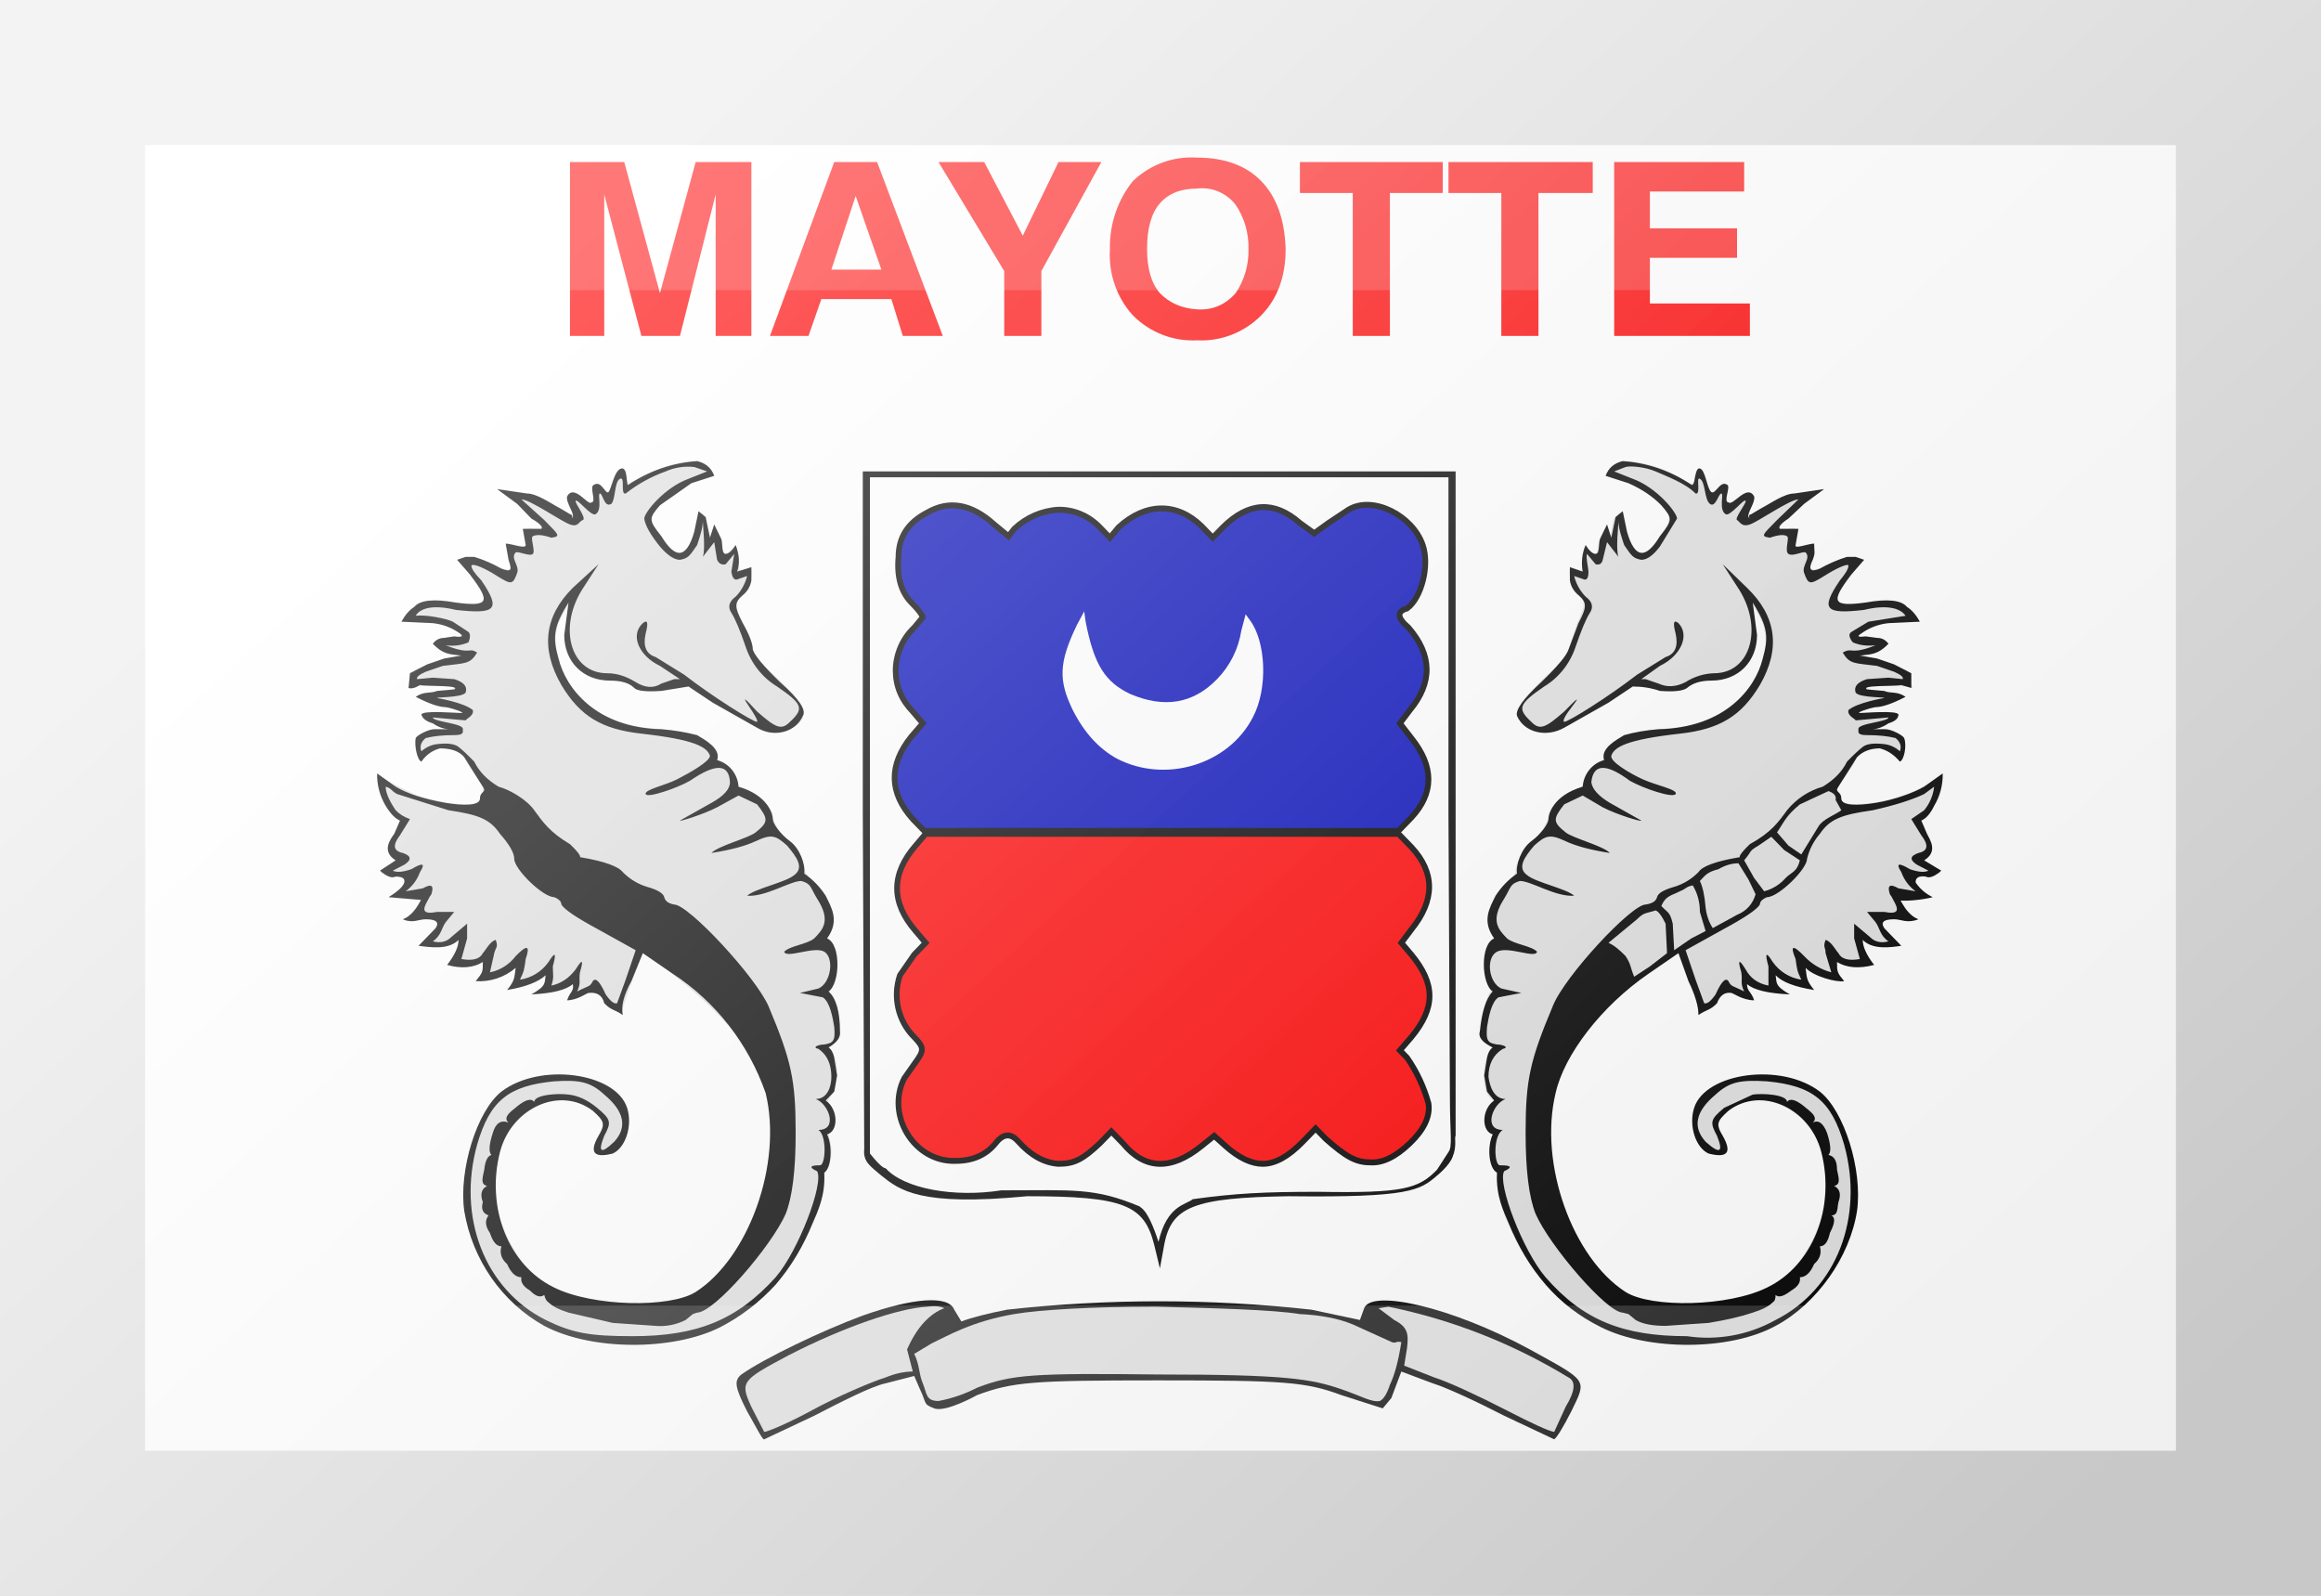
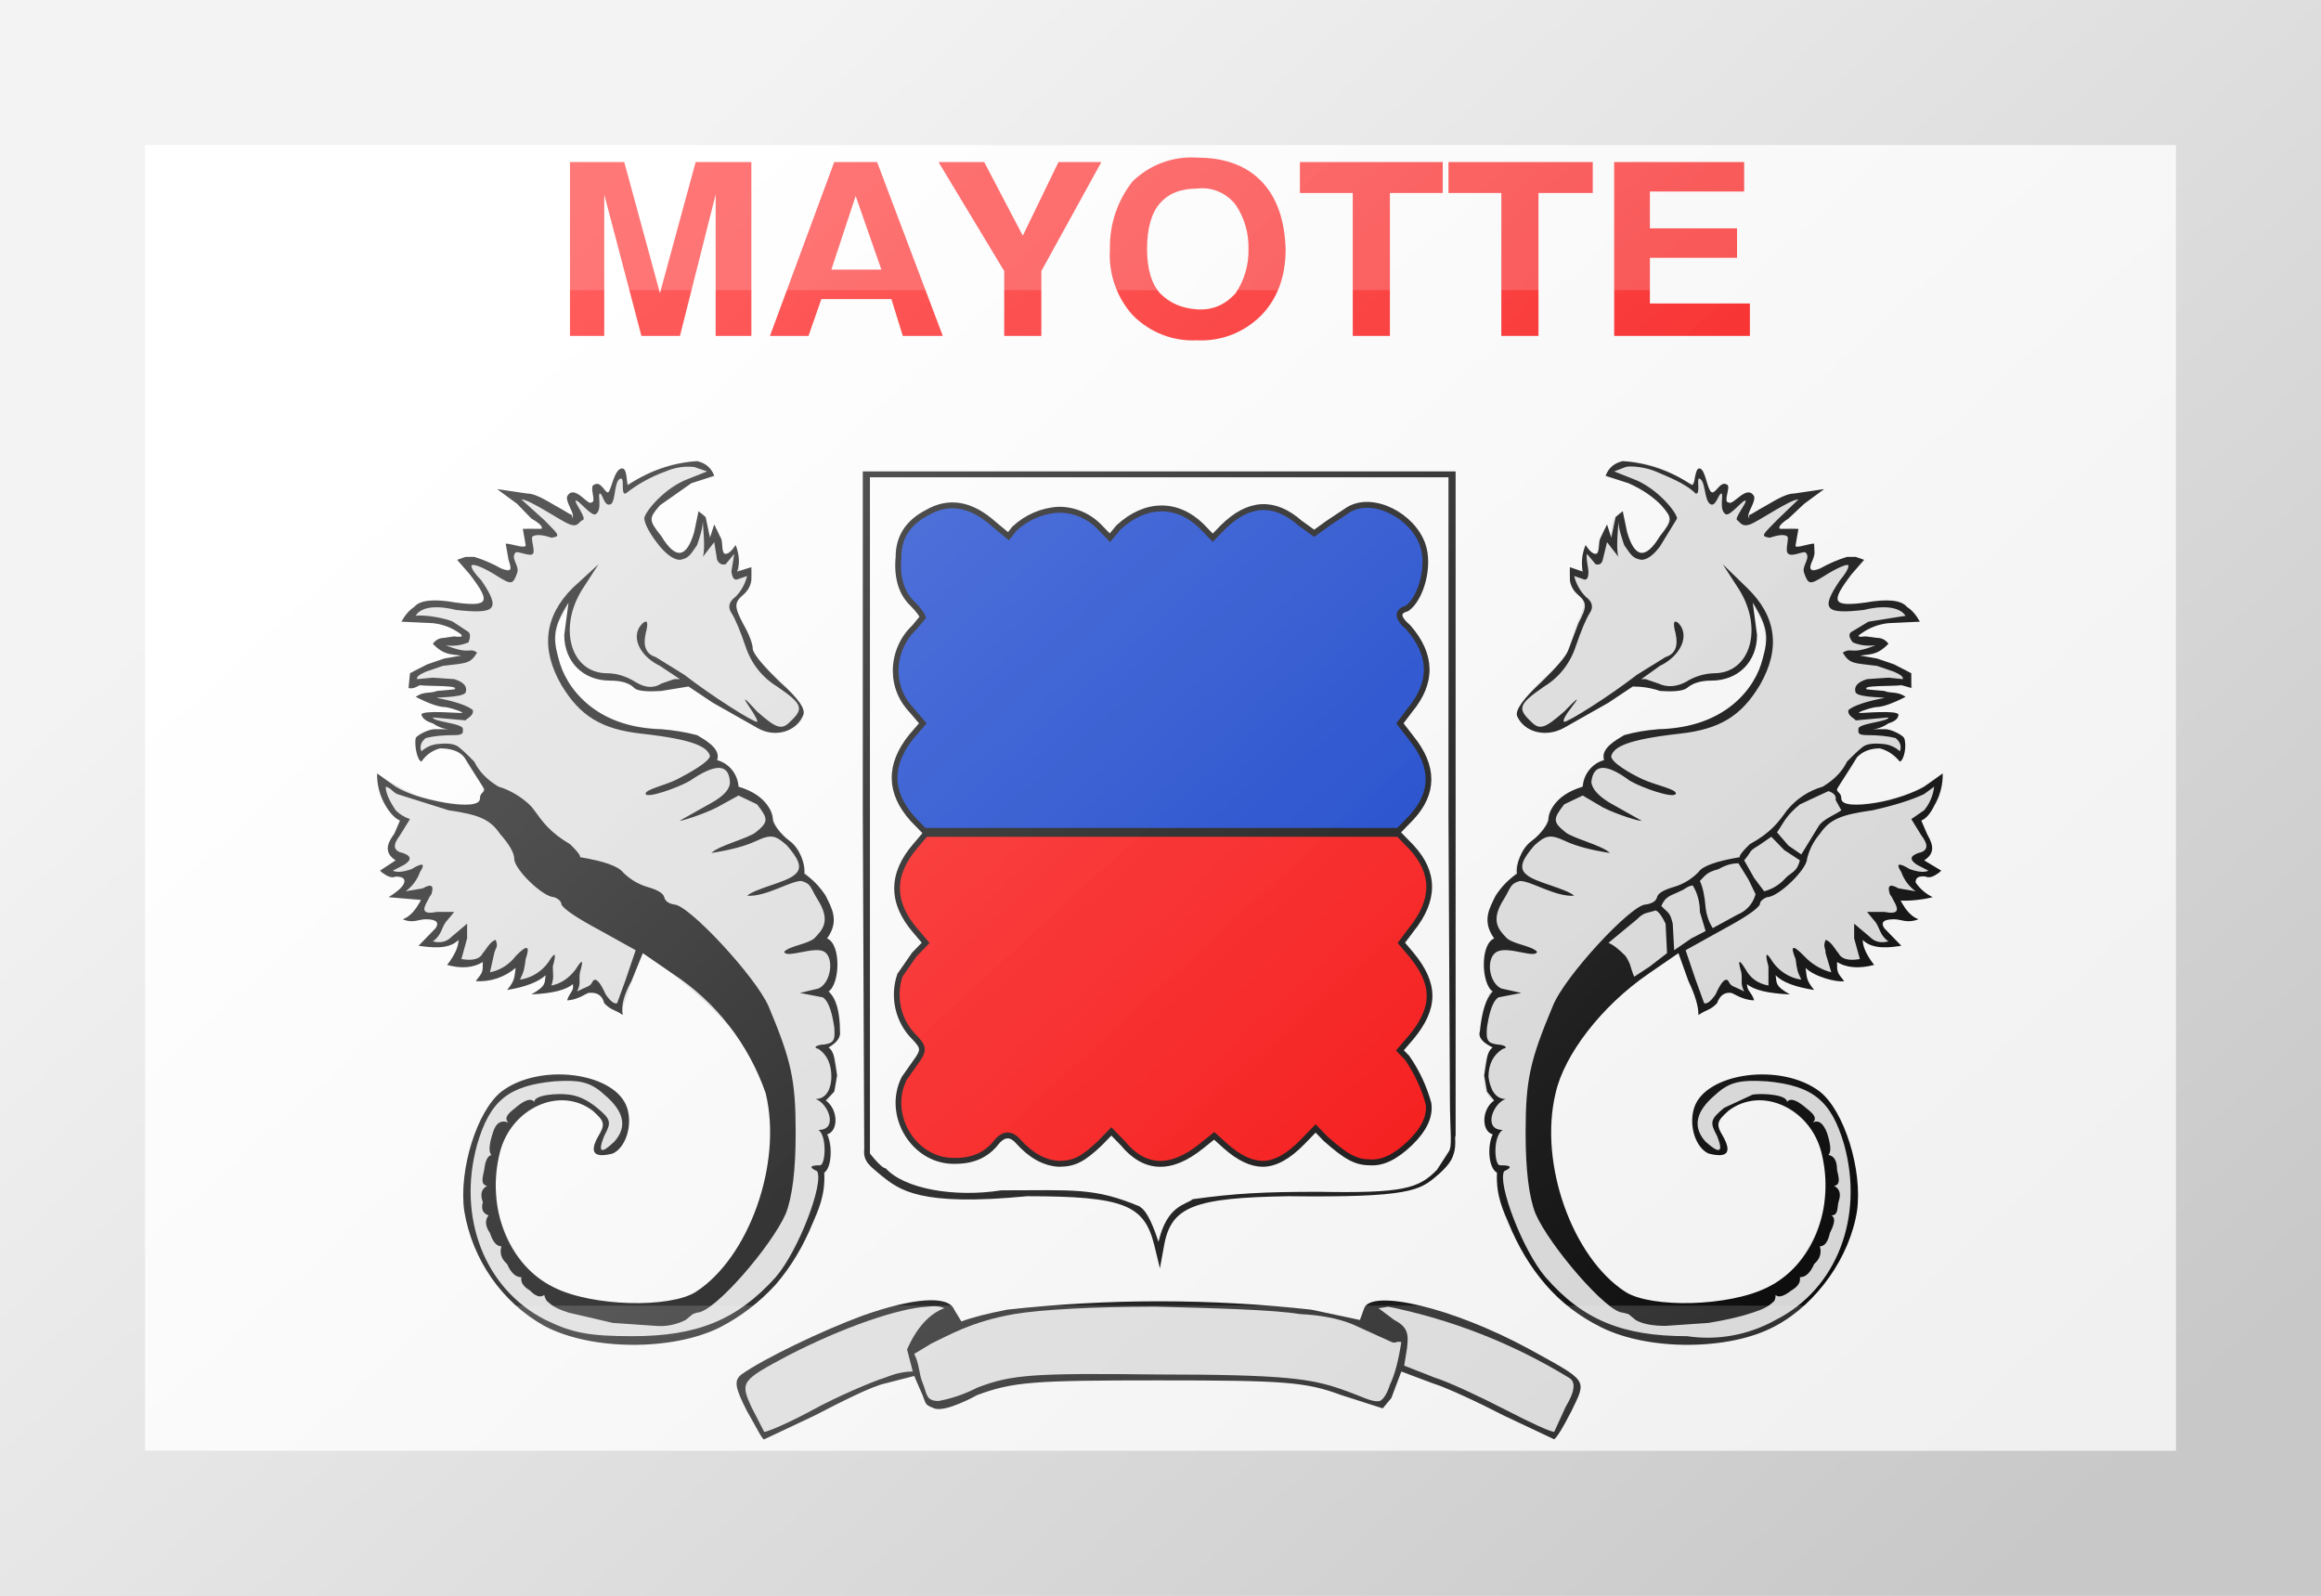
<svg xmlns="http://www.w3.org/2000/svg" width="16" height="11" viewBox="0 0 16 11">
  <defs>
    <linearGradient id="fyt-gloss" gradientUnits="userSpaceOnUse" x1="1.352" y1="1.476" x2="11.384" y2="12.430">
      <stop offset="0.000" stop-color="#fff" stop-opacity="0.400" />
      <stop offset="0.308" stop-color="#fff" stop-opacity="0.314" />
      <stop offset="0.856" stop-color="#fff" stop-opacity="0.061" />
      <stop offset="1.000" stop-color="#fff" stop-opacity="0.021" />
    </linearGradient>
    <linearGradient id="fyt-shade" gradientUnits="userSpaceOnUse" x1="2.739" y1="2.991" x2="11.482" y2="12.537">
      <stop offset="0.000" stop-color="#000" stop-opacity="0.000" />
      <stop offset="1.000" stop-color="#000" stop-opacity="0.060" />
    </linearGradient>
    <linearGradient id="fyt-edge" gradientUnits="userSpaceOnUse" x1="2.625" y1="2.866" x2="11.802" y2="12.886">
      <stop offset="0.000" stop-color="#000" stop-opacity="0.048" />
      <stop offset="0.295" stop-color="#000" stop-opacity="0.094" />
      <stop offset="1.000" stop-color="#000" stop-opacity="0.217" />
    </linearGradient>
    <clipPath id="fyt-clip">
      <rect width="16" height="11" />
    </clipPath>
  </defs>
  <g clip-path="url(#fyt-clip)">
    <g transform="scale(0.98473 1.0155)">
      <path fill="#fff" d="M0 0h16.25v10.83H0z" />
      <path fill="red" d="M3.99 2.28V1.1h.38l.25.89.25-.89h.39v1.18h-.25v-.96l-.25.96h-.27l-.26-.96v.96zm2-.95-.17.5h.35zm-.15-.23h.3l.46 1.18h-.28l-.08-.25h-.49l-.09.25h-.27zm1.45 1.18h-.26v-.44l-.46-.74h.32l.27.5.25-.5h.3l-.42.74zm.74-.59q0 .2.09.3.1.1.26.11t.27-.11a.5.5 0 0 0 .09-.3.5.5 0 0 0-.09-.3.3.3 0 0 0-.27-.11q-.17 0-.26.1t-.09.31m-.26 0a.7.7 0 0 1 .16-.46.6.6 0 0 1 .45-.16q.29 0 .45.16t.17.46q0 .28-.17.45a.6.6 0 0 1-.45.17.6.6 0 0 1-.45-.17.6.6 0 0 1-.16-.45m1.7.59v-.97H9.1V1.1h1v.21h-.37v.97zm1.04 0v-.97h-.37V1.1h1.01v.21h-.38v.97zm.79 0V1.1h.91v.2h-.66v.25h.61v.2h-.61v.31h.7v.22z" />
      <g id="fyt-seahorse">
        <path fill="#dfdfdf" d="M4.78 3.14q-.15.02-.31.11l-.07.03-.02-.04-.01-.05q-.02-.03-.06.07l-.03.07q-.02.03-.06-.02t-.06-.01v.05q.02.1-.07.04-.07-.06-.1-.04-.03 0 .01.09.04.1 0 .06l-.06-.04-.1-.05-.09-.04-.23-.04.06.05a1 1 0 0 1 .22.21h-.06q-.09-.03-.06.07l.01.05-.07-.01-.06-.01q-.02.02.01.11.03.06 0 .06c-.02.01-.03.01-.15-.04q-.09-.04-.13-.04l-.06.01-.02.01.05.06.13.18q.04.08-.24.05h-.21c-.03.01-.12.1-.12.12l.1.01q.17 0 .27.06t-.01.04q-.08 0-.12.04v.03q.04.03.12.05l.05.01-.05.01-.25.08q-.06.01-.06.1l-.01.03.03-.01.27-.01q.08.01-.04.04l-.18.03-.02.01.04.02.12.04q.27.06.05.05-.17-.01-.17.02c0 .02.08.06.16.08q.07.02-.04.02t-.15.05c-.02.02-.01.12.01.14l.02-.01.07-.04c.06-.03.06-.03.15-.01q.06.01.09.09l.06.09.05.07v.05l-.02.04c-.01.05-.25.03-.44-.03l-.23-.11-.04-.03v.03c0 .07.06.2.12.25l.04.04-.04.07q-.07.13-.02.16l.02.04-.04.03q-.1.05-.04.05l.08.02.07.01q.02.04-.09.12-.02.01.05.02l.11.01h.04l-.01.03-.09.09-.02.01.02.01.06-.01q.1-.02.15.01.03.03-.06.11l-.05.05.03.01q.11.01.19-.02l.05-.02c.01.01-.03.12-.06.15l-.01.02.09.01q.09 0 .12-.02l.03-.01v.04l-.02.06-.02.02h.02c.05 0 .17-.04.21-.07q.04-.03.03.01l-.03.1q-.04.03.06 0l.16-.06q.04-.03.03.01 0 .05-.06.08l-.02.02c.01.01.17-.02.21-.04l.05-.02q.01-.02.01.01L4 6.74l-.02.04.1-.03.07-.02q.05 0 .08.06.01.03.07.06l.05.03.01-.03c0-.03.13-.36.14-.38a3 3 0 0 1 .67.57 1 1 0 0 1 .23.64c0 .14-.01.22-.04.35a1.3 1.3 0 0 1-.43.71c-.12.09-.27.12-.54.11q-.48-.01-.69-.23a1 1 0 0 1-.22-.42l-.01-.16q0-.28.14-.42a.5.5 0 0 1 .27-.15q.17-.02.3.09c.05.05.05.07.01.15q-.06.1-.01.11.03.03.11 0 .11-.05.1-.23 0-.15-.16-.22a1 1 0 0 0-.31-.06c-.13 0-.15 0-.22.02q-.19.05-.27.18c-.14.2-.22.53-.17.75q.05.27.26.5.32.38.92.36.44 0 .74-.2c.24-.16.4-.36.54-.68l.05-.23q0-.07.02-.07c.03-.04.04-.14.02-.2L5.8 7.7l.02-.02q.06-.08-.01-.18l-.02-.02.02-.03q.05-.05.05-.18c0-.06-.03-.14-.05-.14q-.03 0 .02-.04a.1.1 0 0 0 .05-.1c0-.09-.04-.24-.07-.25v-.02q.03-.02.05-.14 0-.13-.05-.18l-.02-.03.02-.05q.03-.04.02-.09a.5.5 0 0 0-.16-.27l-.04-.05q0-.08-.11-.2-.1-.1-.11-.17 0-.04-.06-.09a.4.4 0 0 0-.17-.1q-.02 0-.01-.02-.01-.1-.12-.16-.04-.01-.03-.04 0-.04-.09-.1a1 1 0 0 0-.29-.08c-.3-.02-.44-.08-.58-.22a.5.5 0 0 1-.15-.25.4.4 0 0 1 0-.25l.08-.15-.01.06-.01.25q.04.12.15.18c.05.02.07.03.15.04q.13.01.17.05.08.06.23.01l.09-.02h.06l.07.05.45.25c.1.04.22.01.27-.06.04-.06 0-.12-.16-.28-.14-.12-.17-.16-.19-.23l-.06-.15c-.06-.12-.06-.14 0-.2l.05-.07q.02-.06.01-.1l-.08.02-.01-.06-.01-.09-.01-.03-.03.03q-.04.04-.06.02l-.01-.05-.04-.11-.02.03-.01.03-.02-.04-.03-.11q-.02-.03-.03-.01l-.01.03q0 .06-.05.16-.07.17-.22-.04-.08-.1-.05-.15c.04-.09.21-.2.37-.25L5 3.22l-.07-.07q-.05-.03-.15-.01" />
        <path d="M3.18 4.68c.05-.03-.19-.02-.24-.03q-.05.03-.08.02l.01-.1.12-.06.12-.04.12-.02c-.07-.01-.12 0-.2-.08q.03-.04.08-.04l.07-.01q.08.01.04-.02a.4.4 0 0 0-.19-.07l-.22-.01q.04-.07.09-.1.06-.07.29-.03c.23.03.25 0 .1-.19l-.09-.1.06-.02h.06q.1.03.19.08c.08.03.07 0 .05-.06l-.02-.11c.04 0 .14.04.14.01l-.02-.11h.13q.02-.02-.07-.07l-.1-.1-.14-.1.21.03c.07 0 .17.07.23.1l.07.04c.04.01-.01.05.02.02.01-.03-.05-.1-.04-.14.05-.09.15.07.17.04.04 0-.02-.11.02-.12.05-.03.08.07.1.05s.04-.15.09-.16.03.13.05.11a1 1 0 0 1 .48-.16q.09.02.12.1l-.16.05-.22.15c-.08.09-.08.1.01.21q.15.24.23-.03l.03-.14.05.04.03.14.03-.09.05.1c.01.03 0 .1.03.1q.03 0 .07-.06.04.1.01.18l.1-.03v.09q-.01.06-.06.1c-.06.05-.06.08 0 .19q.07.12.07.18.02.06.19.22.2.17.16.23c-.05.11-.2.15-.32.08l-.31-.17-.17-.11-.19.03q-.16.01-.19-.02-.05-.05-.17-.05c-.19 0-.32-.13-.32-.31l.03-.22c-.11.17-.11.24-.07.38.05.2.26.47.72.48q.13.01.25.04c.05.03.17.09.14.17a.2.2 0 0 1 .15.18c.21.06.24.19.24.22s.05.1.12.15.11.16.1.22q.09.06.15.15c.04.08.1.17.01.29.1.04.09.31.01.36q.08.07.08.27.01.06-.08.11.03.02.04.07l.02.12-.02.11-.06.06c.09.06.09.21.01.23.04.08.03.23-.02.26.01.16-.05.27-.08.34q-.1.24-.26.42-.17.18-.39.29c-.33.16-.9.16-1.23-.01a1.1 1.1 0 0 1-.56-.78c-.04-.28.09-.68.26-.81.27-.2.8-.13.88.11.04.12-.01.27-.1.31q-.2.05-.1-.12c.05-.08.04-.1-.04-.17-.23-.17-.57-.02-.65.28-.1.38.06.77.38.92.27.13.81.14.99.03.37-.23.61-.87.49-1.35a1.6 1.6 0 0 0-.65-.81l-.21-.14-.08.19q-.08.14-.06.23c-.06-.04-.08-.03-.13-.08q-.02-.08-.11-.07c-.01 0-.08.05-.15.05.02-.06.05-.06.04-.11q-.07.06-.29.07c.11-.06.09-.08.1-.13q-.08.07-.27.1c.06-.07.05-.09.06-.15a.4.4 0 0 1-.28.09c.05-.06.05-.06.05-.13q-.1.06-.25.02.08-.1.08-.17c-.07.07-.2.05-.28.04l.12-.12q.04-.06-.07-.06c-.05 0-.09.03-.16 0 .11-.04.14-.19.17-.19.1-.01-.14.18.07.14h.12l-.06.07c-.03.04-.03.09-.09.13q.08.02.13-.03l.11-.09v.1l-.04.14q.12.02.15-.04c.02-.02.05-.08.09-.09.02.05 0 .05-.01.09l-.03.13a.3.3 0 0 0 .18-.11q.12-.12.07.02c-.01.07-.01.08-.04.14a.3.3 0 0 0 .2-.12q.07-.11.03.03c0 .06.01.07-.01.13q.1-.02.17-.11.07-.11.03.02c-.01.06.01.07-.02.13.08-.04.09-.03.11-.07q.03-.04.09.09.05.07.08.06l.06-.16.07-.2-.26-.14q-.23-.12-.26-.17 0-.03-.05-.05c-.08 0-.28-.19-.28-.26q0-.06-.1-.17c-.07-.1-.15-.13-.36-.16l-.36-.11c-.04-.02-.04-.04-.08-.05q0 .06.07.16.04.04.1.06l-.07.11q-.08.1.02.12.09.03.01.08l-.08.04q.04.02.13-.01.12-.07.06.02-.03.08-.1.13l.12-.02q.09-.05.06.04c-.03.05-.01-.03-.05.04l-.25-.02q.1-.06.11-.1t-.06-.04q-.04.02-.11-.04l.11-.07c-.1-.06-.04-.14-.01-.18l.04-.09q-.05-.02-.1-.1a.4.4 0 0 1-.06-.22l.13.09q.12.07.35.11c.13.02.24.02.24-.03s.05-.04.02-.08l-.13-.2q-.05-.06-.17-.06-.08.02-.13.09c-.03-.01-.05-.11-.04-.16.01-.02.09-.06.13-.06h.11q-.06 0-.12-.04-.07-.02-.08-.06c.01-.03.24-.01.28-.01.03 0-.05-.03-.11-.04q-.07 0-.21-.07c.06-.04.1-.02.15-.04m.2.01c-.02.04-.25.03-.19.04 0 0 .18.03.24.08.01.04-.05.06-.05.07l-.23-.02c0 .03.22.04.21.08 0 .02.01.04-.06.04q-.12 0-.2.02-.05.04-.03.09a.2.2 0 0 1 .12-.05q.1-.01.14.02t.11.1q.05.1.17.17c.08.02.2.09.25.16.06.08.11.15.25.23.14.13.02.08.08.09q.24.04.29.1a.4.4 0 0 0 .17.1q.11.03.12.07t.07.05c.1 0 .57.49.66.69.16.37.19.5.19.86q0 .38-.07.55c-.1.22-.5.67-.62.67l-.03.01-.05.04a.4.4 0 0 1-.21.04l-.3-.02-.31-.07q-.1-.03-.14-.07-.02-.01-.03-.05-.04.03-.1-.03-.07-.04-.06-.09-.06 0-.1-.09-.06-.05-.04-.12-.05 0-.08-.09-.05-.07-.01-.12-.06-.02-.04-.09-.03-.08.03-.11c-.05-.01-.03-.06-.02-.11q.01-.09.05-.1-.03-.03.01-.15.03-.1.11-.07c-.05-.04.04-.09.06-.11q.09-.07.12-.03c0-.05.17-.06.24-.05q.1.01.2.09c.1.08.1.1.05.19q-.07.17.07.04.14-.15-.07-.32c-.1-.09-.18-.1-.35-.09-.32.03-.45.13-.54.43-.14.49.05.98.48 1.19.19.09.31.11.61.11.45 0 .73-.11 1-.4.16-.18.34-.64.29-.72-.09-.04 0-.04.02-.04.04 0 .05-.2-.01-.24.14 0 .07-.18-.02-.21.08 0 .11-.08.11-.15q0-.13-.09-.19c-.05-.01 0-.03.04-.03.06-.01.08-.02.07-.12-.01-.06-.03-.17-.08-.2l-.16-.03.13-.03c.09-.04.11-.21.04-.25s-.27.05-.28 0c.04-.04.16-.05.21-.09.06-.06.12-.12.02-.27-.05-.08-.04-.1-.11-.12-.08 0-.25.11-.38.1.06-.05.27-.09.33-.14.07-.05.02-.12-.05-.2-.08-.07-.11-.08-.22-.03q-.11.05-.31.08c.05-.05.26-.1.31-.14.09-.07.09-.09.01-.19l-.13-.06-.15.08c-.1.05-.27.1-.26.09l.22-.12q.13-.07.13-.14-.01-.19-.28-.01c-.09.05-.3.12-.31.09s.14-.06.22-.1.23-.12.23-.16c-.02-.06-.11-.11-.48-.15-.28-.03-.43-.12-.56-.33q-.22-.37.08-.66l.18-.16-.1.15c-.19.27-.1.59.16.59q.1 0 .2.06t.18.01l.09-.03h.04l-.14-.09c-.15-.07-.21-.21-.12-.29q.05-.04.02.07-.03.13.07.16l.2.12c.2.15.48.32.51.32q.01-.01-.06-.11t.06.04c.13.11.17.13.23.07.1-.09.09-.12-.09-.24a.5.5 0 0 1-.22-.27q-.06-.17-.1-.23t.03-.11a.3.3 0 0 0 .08-.14l-.06.02q-.04.02-.05-.05l.02-.12-.06.07q-.04.01-.06-.03L5 3.68l-.08.1c.02-.05 0-.22 0-.24 0 .05-.03.13-.04.16-.05.07-.06.09-.12.1q-.06 0-.14-.09-.1-.12-.11-.19c0-.04.14-.21.31-.27l.13-.05-.09-.03a.4.4 0 0 0-.2.03 1 1 0 0 0-.28.15c-.04.01 0-.12-.04-.1s-.03.14-.06.17c-.05.03-.06-.07-.08-.07s.02.11-.03.14c-.03.02-.13-.11-.14-.09-.01.01.08.12.05.13s-.03.05-.09.03-.28-.17-.34-.17l.16.14c.1.1.12.11.05.12q-.09-.03-.13-.01c-.02.01.02.1 0 .12s-.1-.02-.12-.01c-.04.04.03.09.01.14-.03.08-.04.08-.14.02-.08-.05-.17-.09-.18-.07q0 .03.07.1c.14.2.1.23-.18.2 0 0-.22-.06-.28.04.07-.01.22.02.26.04l.11.07q.02.02 0 .07a.3.3 0 0 1-.16.02c.18.07.16.01.22.05-.05.08-.08.07-.24.09l-.12.04q-.07.03-.06.05l.11-.01.15.01q.1.03.08.09" />
        <g fill="#dfdfdf" />
      </g>
      <path fill="#dfdfdf" d="M11.47 3.14q.15.02.3.11.06.04.08.03t.01-.04l.02-.05q.02-.03.06.07l.03.07q.01.03.06-.02t.06-.01v.05q-.02.1.07.04.08-.06.09-.04.03 0 0 .09-.04.1 0 .06l.06-.04.1-.05.08-.04.24-.04-.06.05a1 1 0 0 0-.22.21h.06q.1-.03.05.07v.05q.01.01.07-.01l.06-.01q.02.02-.01.11-.03.06 0 .06c.02.01.03.01.15-.04l.12-.04.07.01.02.01-.05.06-.13.18q-.04.08.23.05h.21c.03.01.12.1.12.12l-.1.01q-.17 0-.26.06-.1.05 0 .04.08 0 .13.04v.03l-.12.05-.05.01.05.01q.14.02.25.08.06.01.06.1l.01.03-.03-.01-.27-.01q-.08.01.04.04l.18.03.02.01-.05.02-.11.04q-.27.06-.06.05.18-.01.17.02c0 .02-.08.06-.16.08q-.07.02.05.02.11 0 .15.05c.02.02.01.12-.01.14l-.02-.01-.07-.04c-.06-.03-.06-.03-.15-.01q-.06.01-.09.09l-.06.09-.06.07q-.02.02.01.05l.02.04c.01.05.25.03.43-.03.07-.02.18-.08.24-.11l.03-.03v.03c0 .07-.06.2-.11.25l-.04.04.04.07q.07.13.01.16l-.02.04.05.03q.1.05.04.05l-.09.02-.06.01q-.02.04.09.12.02.01-.05.02l-.11.01h-.05l.02.03.09.09.02.01-.03.01-.06-.01q-.1-.02-.14.01-.03.03.06.11l.05.05-.04.01a.3.3 0 0 1-.18-.02l-.05-.02c-.01.01.03.12.06.15l.01.02-.1.01q-.1 0-.11-.02l-.03-.01v.04l.02.06.02.02h-.02l-.21-.07q-.03-.03-.04.01 0 .06.04.1.04.03-.06 0l-.16-.06q-.04-.03-.03.01.01.05.05.08l.02.02-.2-.04-.05-.02q-.01-.02-.02.01l.02.05.02.04-.09-.03-.07-.02q-.05 0-.08.06-.01.03-.07.06l-.06.03v-.03c0-.03-.13-.36-.14-.38-.01-.01-.16.1-.32.21-.09.07-.3.27-.36.36a1 1 0 0 0-.22.64c0 .14.01.22.04.35.07.29.24.57.43.71.12.09.27.12.54.11q.48-.01.69-.23a1 1 0 0 0 .22-.42l.01-.16q0-.28-.14-.42a.5.5 0 0 0-.28-.15.3.3 0 0 0-.29.09c-.05.05-.05.07-.02.15q.05.1.02.11-.03.03-.11 0-.1-.05-.11-.23 0-.15.16-.22c.1-.05.16-.06.32-.06.13 0 .15 0 .22.02q.19.05.27.18c.14.2.22.53.17.75a1 1 0 0 1-.26.5q-.32.38-.92.36a1.3 1.3 0 0 1-.75-.2c-.24-.16-.4-.36-.53-.68l-.05-.23q0-.07-.02-.07c-.03-.04-.04-.14-.02-.2l.01-.04-.02-.02q-.06-.08.01-.18l.02-.02-.03-.03q-.05-.05-.04-.18c0-.06.03-.14.05-.14q.03 0-.02-.04a.1.1 0 0 1-.05-.1c0-.09.04-.24.06-.25l.01-.02q-.03-.02-.05-.14 0-.13.05-.18l.02-.03-.02-.05q-.02-.04-.02-.09c.01-.08.1-.23.16-.27q.03-.02.03-.05 0-.08.12-.2.1-.1.11-.17 0-.04.06-.09l.16-.1.02-.02c0-.05.06-.13.11-.16q.04-.01.04-.04 0-.04.08-.1a1 1 0 0 1 .3-.08c.3-.02.44-.08.58-.22a.5.5 0 0 0 .15-.25.4.4 0 0 0 0-.25l-.08-.15.01.06c.02.07.02.19.01.25a.3.3 0 0 1-.15.18c-.05.02-.07.03-.15.04q-.13.01-.17.05-.08.06-.23.01l-.1-.02h-.05l-.07.05c-.07.05-.4.23-.46.25-.1.04-.22.01-.26-.06s0-.12.16-.28c.14-.12.17-.16.19-.23l.05-.15c.06-.12.06-.14.01-.2L11 3.96c-.01-.03-.02-.09-.01-.1l.08.02.01-.06.01-.09.01-.03.02.03q.04.04.06.02l.01-.05c.01-.05.04-.12.05-.11l.02.03.01.03.01-.04q.01-.1.04-.11.02-.03.03-.01l.01.03q0 .06.05.16.08.17.21-.04.08-.1.06-.15c-.04-.09-.21-.2-.38-.25l-.05-.02.07-.07q.05-.03.15-.01" />
      <path d="M13.07 4.68c-.05-.03.19-.02.24-.03l.07.02v-.1l-.12-.06-.12-.04-.12-.02c.07-.01.12 0 .2-.08q-.03-.04-.08-.04l-.08-.01q-.08.01-.03-.02a.4.4 0 0 1 .19-.07l.22-.01q-.04-.07-.09-.1-.06-.07-.29-.03c-.23.03-.25 0-.1-.19l.09-.1-.06-.02h-.06q-.1.03-.19.08-.1.04-.05-.06c.02-.05.01-.05.01-.11-.04 0-.14.04-.13.01l.02-.11h-.13q-.02-.02.06-.07l.11-.1.14-.1-.21.03c-.07 0-.17.07-.23.1l-.07.04c-.04.01.01.05-.02.02-.01-.03.05-.1.04-.14-.05-.09-.15.07-.18.04-.04 0 .02-.11-.01-.12-.05-.03-.08.07-.11.05s-.04-.15-.08-.16-.03.13-.06.11a1 1 0 0 0-.48-.16q-.09.02-.12.1l.16.05q.14.06.23.15c.08.09.08.1-.01.21q-.15.24-.23-.03l-.03-.14-.05.04-.03.14-.03-.09-.05.1c-.01.03 0 .1-.03.1q-.03 0-.07-.06a.3.3 0 0 0-.02.18l-.09-.03v.09q.01.06.06.1c.06.05.06.08 0 .19l-.07.18q-.02.06-.19.22-.19.17-.17.23c.05.11.2.15.33.08l.31-.17.17-.11q.1 0 .19.03.15.01.19-.02.06-.05.17-.05c.19 0 .32-.13.32-.31l-.03-.22c.11.17.11.24.07.38-.05.2-.26.47-.73.48q-.13.01-.24.04c-.05.03-.17.09-.14.17a.2.2 0 0 0-.15.18c-.21.06-.24.19-.24.22s-.05.1-.12.15-.11.16-.1.22q-.09.06-.15.15c-.04.08-.1.17-.01.29-.1.04-.09.31-.01.36q-.07.07-.09.27-.02.06.09.11-.03.02-.04.07l-.02.12.02.11.05.06c-.09.06-.09.21-.01.23-.04.08-.03.23.03.26-.01.16.05.27.08.34q.1.24.26.42t.39.29c.33.16.9.16 1.22-.01.29-.15.52-.47.57-.78.04-.28-.09-.68-.26-.81-.27-.2-.8-.13-.88.11-.04.12.01.27.1.31q.2.05.1-.12c-.05-.08-.04-.1.04-.17.23-.17.57-.02.65.28.1.38-.06.77-.38.92-.27.13-.81.14-.99.03-.37-.23-.61-.87-.49-1.35.06-.26.32-.59.65-.81l.21-.14.07.19q.07.14.07.23c.06-.04.08-.03.13-.08q.03-.08.1-.07c.01 0 .08.05.16.05-.02-.06-.05-.06-.05-.11q.07.06.3.07c-.11-.06-.09-.08-.1-.13q.07.07.27.1c-.06-.07-.05-.09-.06-.15.06.06.22.1.27.09-.05-.06-.05-.06-.05-.13q.1.06.26.02-.08-.1-.08-.17c.07.07.2.05.27.04l-.12-.12q-.04-.06.07-.06c.05 0 .09.03.17 0-.11-.04-.14-.19-.17-.19-.1-.01.14.18-.07.14h-.12l.06.07c.03.04.03.09.09.13q-.08.02-.13-.03l-.11-.09v.1l.04.14q-.12.02-.15-.04c-.02-.02-.05-.08-.09-.09-.02.05 0 .05 0 .09l.04.13a.4.4 0 0 1-.19-.11q-.12-.12-.06.02c.01.07.01.08.04.14a.3.3 0 0 1-.2-.12q-.07-.11-.03.03v.13q-.11-.02-.16-.11-.07-.11-.03.02c.01.06-.01.07.02.13-.08-.04-.09-.03-.11-.07q-.03-.04-.09.09-.05.07-.08.06l-.06-.16-.07-.2.26-.14q.23-.12.26-.17 0-.03.05-.05c.08 0 .28-.19.28-.26a.4.4 0 0 1 .09-.17c.07-.1.15-.13.37-.16q.23-.05.36-.11l.07-.05a.3.3 0 0 1-.07.16l-.09.06.07.11q.08.1-.02.12-.09.03-.01.08l.08.04q-.04.02-.13-.01-.12-.07-.06.02.03.08.1.13l-.12-.02q-.09-.05-.06.04c.03.05.01-.03.05.04.05.01.17 0 .25-.02a.3.3 0 0 1-.12-.1q0-.05.07-.04.04.02.11-.04l-.12-.07c.1-.06.04-.14.02-.18l-.04-.09q.05-.02.09-.1a.4.4 0 0 0 .06-.22l-.13.09c-.07.04-.21.09-.34.11s-.24.02-.24-.03-.05-.04-.02-.08l.13-.2q.06-.06.16-.06.08.02.14.09c.03-.01.05-.11.03-.16-.01-.02-.09-.06-.13-.06h-.1q.06 0 .12-.04.07-.02.07-.06c-.01-.03-.24-.01-.27-.01s.05-.03.11-.04q.07 0 .21-.07c-.06-.04-.1-.02-.15-.04m-.2.01c.02.04.25.03.19.04 0 0-.18.03-.24.08-.01.04.05.06.05.07l.23-.02c0 .03-.22.04-.21.08 0 .02-.01.04.06.04q.12 0 .2.02.05.04.03.09a.2.2 0 0 0-.12-.05q-.1-.01-.14.02t-.11.1q-.05.1-.17.17a.5.5 0 0 0-.25.16c-.06.08-.11.15-.26.23-.14.13-.02.08-.08.09q-.24.04-.28.1a.4.4 0 0 1-.17.1q-.11.03-.12.07t-.08.05c-.1 0-.57.49-.65.69-.16.37-.19.5-.19.86q0 .38.07.55c.1.22.5.67.61.67l.04.01.05.04q.07.04.21.04l.3-.02q.19-.03.31-.07.1-.03.14-.07.02-.01.02-.05.03.03.11-.03.07-.04.06-.09.06 0 .1-.09.06-.05.04-.12.05 0 .07-.09c.02-.04.05-.1.01-.12.05 0 .04-.05.05-.09q.03-.08-.03-.11c.05-.01.03-.06.02-.11q0-.09-.06-.1.03-.03-.01-.15-.04-.1-.1-.07c.05-.04-.04-.09-.06-.11q-.09-.07-.12-.03c0-.05-.17-.06-.24-.05l-.2.09c-.1.08-.1.1-.05.19q.07.17-.08.04-.14-.15.07-.32c.1-.09.18-.1.36-.09.32.03.45.13.54.43.14.49-.05.98-.48 1.19a1 1 0 0 1-.62.11c-.45 0-.73-.11-.99-.4-.16-.18-.34-.64-.29-.72.09-.04 0-.04-.03-.04-.04 0-.05-.2.02-.24-.14 0-.07-.18.02-.21-.08 0-.11-.08-.12-.15q0-.13.1-.19c.05-.01 0-.03-.04-.03-.06-.01-.08-.02-.07-.12.01-.06.03-.17.08-.2l.16-.03-.14-.03c-.09-.04-.11-.21-.03-.25s.27.05.28 0c-.04-.04-.16-.05-.21-.09-.06-.06-.12-.12-.02-.27.05-.08.04-.1.11-.12.08 0 .25.11.38.1-.06-.05-.27-.09-.33-.14-.07-.05-.02-.12.05-.2.08-.07.11-.08.22-.03q.11.05.31.08c-.05-.05-.26-.1-.31-.14-.09-.07-.09-.09-.01-.19l.13-.06.14.08c.1.05.27.1.27.09l-.22-.12q-.12-.07-.13-.14.02-.19.27-.01c.09.05.3.12.32.09s-.14-.06-.23-.1-.23-.12-.22-.16c.02-.06.11-.11.48-.15.28-.03.43-.12.56-.33q.22-.37-.09-.66l-.17-.16.1.15c.19.27.1.59-.16.59a.4.4 0 0 0-.2.06q-.1.05-.19.01l-.09-.03h-.03l.13-.09c.15-.07.21-.21.13-.29q-.05-.04-.02.07.03.13-.07.16l-.2.12c-.2.15-.48.32-.51.32q-.02-.01.06-.11t-.06.04c-.13.11-.17.13-.23.07-.1-.09-.09-.12.09-.24a.5.5 0 0 0 .22-.27q.06-.17.1-.23t-.03-.11a.3.3 0 0 1-.08-.14l.06.02q.04.02.04-.05c0-.02-.02-.1-.01-.12l.06.07q.04.01.05-.03l.03-.12.08.1c-.02-.05 0-.22 0-.24 0 .05.03.13.04.16.05.07.06.09.12.1q.06 0 .13-.09l.12-.19c0-.04-.14-.21-.31-.27l-.13-.05.08-.03c.03-.01.14 0 .21.03s.21.08.28.15c.04.01 0-.12.03-.1.04.02.03.14.07.17s.06-.07.08-.07-.02.11.03.14c.03.02.13-.11.14-.09.01.01-.08.12-.06.13s.03.05.09.03.28-.17.34-.17l-.15.14c-.1.1-.12.11-.05.12q.09-.03.12-.01c.02.01-.02.1.01.12s.1-.02.12-.01c.04.04-.03.09-.01.14.03.08.04.08.14.02.08-.05.17-.09.17-.07q0 .03-.06.1c-.14.2-.1.23.17.2 0 0 .22-.06.29.04l-.26.04-.12.07q-.03.02.01.07.07.03.16.02c-.18.07-.16.01-.23.05.05.08.08.07.24.09l.12.04q.07.03.06.05l-.1-.01-.15.01q-.1.03-.08.09" />
      <g fill="#dfdfdf">
        <path d="M12.85 5.43q.01-.04-.05-.06l-.2.09c-.1.08-.11.12-.16.19l.08.09.09.06.12-.19c.03-.05.12-.08.16-.11zm-.36.34-.09-.09-.09.06c-.07.04-.04.03-.1.1l.07.12.07.09a.3.3 0 0 0 .15-.09c.04-.04.08-.04.1-.12zm-.25.2-.07-.11q-.07 0-.14.04c-.08.02-.09.04-.13.08q.03.06.04.18.01.08.05.14l.17-.09q.1-.04.13-.14zm-.34.22q0-.1-.05-.18c-.05.01-.04.02-.09.04-.06.03-.1.03-.13.1.05.05.06.04.08.12l.01.18.12-.08.1-.05zm-.24.08q-.04-.08-.07-.09c-.06.02-.08.01-.13.06l-.2.16q.05.02.12.09c.04.06.03.07.06.14l.11-.07.12-.09z" />
      </g>
      <path d="M6.04 8.93c-.28.1-.69.29-.85.4-.05.04-.05.08.04.25.06.1.11.2.12.19l.35-.16c.18-.09.4-.2.5-.22l.2-.05.04.09c.05.1.02.1.1.13s.3-.09.3-.09c.25-.09.39-.1 1.27-.1s1.03.01 1.28.1l.29.09.06-.07.07-.18.22.08c.1.03.32.13.5.22l.35.16q.03-.02.12-.19c.11-.22.12-.2-.29-.42-.55-.29-1.11-.41-1.16-.28l-.03.08-.34-.07a10 10 0 0 0-2.13 0q-.21.04-.32.08l-.05-.08c-.04-.1-.29-.08-.64.04" />
      <g fill="#dfdfdf">
        <path d="M6.49 8.87c-.2.01-.59.14-.97.33-.33.17-.34.18-.26.35l.09.17c.02 0 .17-.06.34-.15s.41-.19.51-.22q.1-.04.19-.04l-.04-.15q.1-.22.26-.28-.04-.02-.12-.01" />
        <path d="M8.06 8.87c-.4 0-.78.02-.96.05-.3.05-.47.15-.58.2l-.12.07c.04.08.03.13.06.2s.02.12.11.12a1 1 0 0 0 .27-.09c.24-.09.39-.1 1.27-.09.89 0 1.07.03 1.28.1.15.05.21.09.27.08q.04-.02.07-.11.05-.1.08-.29c-.05-.01-.03.02-.09-.01l-.25-.11q-.15-.06-.37-.07c-.19-.03-.6-.04-1-.05z" />
        <path d="m9.72 8.87-.07.01.11.08c.1.05.1.1.09.19l-.02.12.21.08c.1.03.32.13.5.22q.28.14.34.15l.08-.17q.1-.16.02-.2a4 4 0 0 0-1.26-.48" />
      </g>
-       <path fill="#030ab9" stroke="#000" stroke-width=".04" d="M6.49 3.48q-.2.1-.2.3-.02.21.1.32.06.06.07.09l-.06.07a.4.4 0 0 0-.13.29q0 .16.12.28l.07.08-.08.09q-.24.29.01.56l.08.08h3.32l.09-.09q.24-.25 0-.54l-.08-.1.07-.09q.24-.28-.01-.56-.12-.1-.01-.13c.1-.07.16-.29.11-.43-.07-.2-.35-.34-.52-.24l-.14.09-.1.07-.1-.07q-.27-.23-.54.03l-.07.07-.08-.08c-.17-.16-.39-.16-.58.01l-.06.07-.07-.07a.4.4 0 0 0-.29-.12.5.5 0 0 0-.31.13l-.04.05-.1-.08q-.24-.21-.47-.08z" />
+       <path fill="#03c" stroke="#000" stroke-width=".04" d="M6.49 3.48q-.2.1-.2.3-.02.21.1.32.06.06.07.09l-.06.07a.4.4 0 0 0-.13.29q0 .16.12.28l.07.08-.08.09q-.24.29.01.56l.08.08h3.32l.09-.09q.24-.25 0-.54l-.08-.1.07-.09q.24-.28-.01-.56-.12-.1-.01-.13c.1-.07.16-.29.11-.43-.07-.2-.35-.34-.52-.24l-.14.09-.1.07-.1-.07q-.27-.23-.54.03l-.07.07-.08-.08c-.17-.16-.39-.16-.58.01l-.06.07-.07-.07a.4.4 0 0 0-.29-.12.5.5 0 0 0-.31.13l-.04.05-.1-.08q-.24-.21-.47-.08z" />
      <path fill="red" stroke="#000" stroke-width=".04" d="M6.41 5.74q-.26.29 0 .58l.07.08-.08.08-.1.14a.4.4 0 0 0 .1.42c.07.07.07.09.01.17l-.08.11c-.13.25.07.57.36.56q.18 0 .28-.12.08-.1.16-.01.13.14.28.15c.11 0 .17-.03.29-.14l.08-.08.08.08q.23.27.55.02l.09-.07.08.07q.14.12.26.12.13 0 .28-.15l.09-.09.07.07c.14.12.21.16.31.16q.13.01.28-.13t.13-.27a1 1 0 0 0-.15-.31l-.05-.05.08-.09c.17-.2.17-.36 0-.56l-.07-.08.07-.09q.25-.3 0-.56l-.09-.09H6.48z" />
      <path d="m6.04 5.51.01 2.29c-.01.09.05.12.12.18.13.1.27.21 1.02.14.68 0 .82.06.89.33l.04.16.03-.16c.05-.26.21-.32.87-.33.85.01.92-.04 1.04-.14 0 0 .09-.07.11-.13.03-.07.01-.13.02-.14V3.2H6.04zm4.1.02.01 1.91c0 .26.02.34-.01.38l-.08.12c-.13.13-.24.16-.83.15-.38 0-.58.01-.88.05-.05.04-.18.04-.24.29-.08-.24-.13-.23-.13-.24-.32-.13-.46-.11-.97-.11-.33.05-.68-.01-.81-.15 0 0-.02.01-.11-.1V3.24h4.05z" />
-       <path fill="#fff" d="M7.54 4.24c-.13.26-.13.38-.03.58q.12.23.31.33c.34.17.78.04.95-.28.11-.2.09-.52-.02-.66l-.03-.04-.03.11a.6.6 0 0 1-.17.33q-.25.25-.61.1c-.17-.08-.25-.19-.31-.49l-.01-.07z" />
      <g id="fyt-flower" stroke="#000" stroke-width=".04" />
      <g stroke="#000" stroke-width=".04" />
    </g>
    <rect x="1" y="1" width="14" height="9" fill="url(#fyt-gloss)" />
    <path d="M1 1h14v9H1zM2 2v7h12V2z" fill="#fff" fill-opacity="0.164" fill-rule="evenodd" />
    <rect x="1" y="1" width="14" height="9" fill="url(#fyt-shade)" />
    <path d="M0 0h16v11H0zM1 1v9h14V1z" fill="url(#fyt-edge)" fill-rule="evenodd" />
  </g>
</svg>
